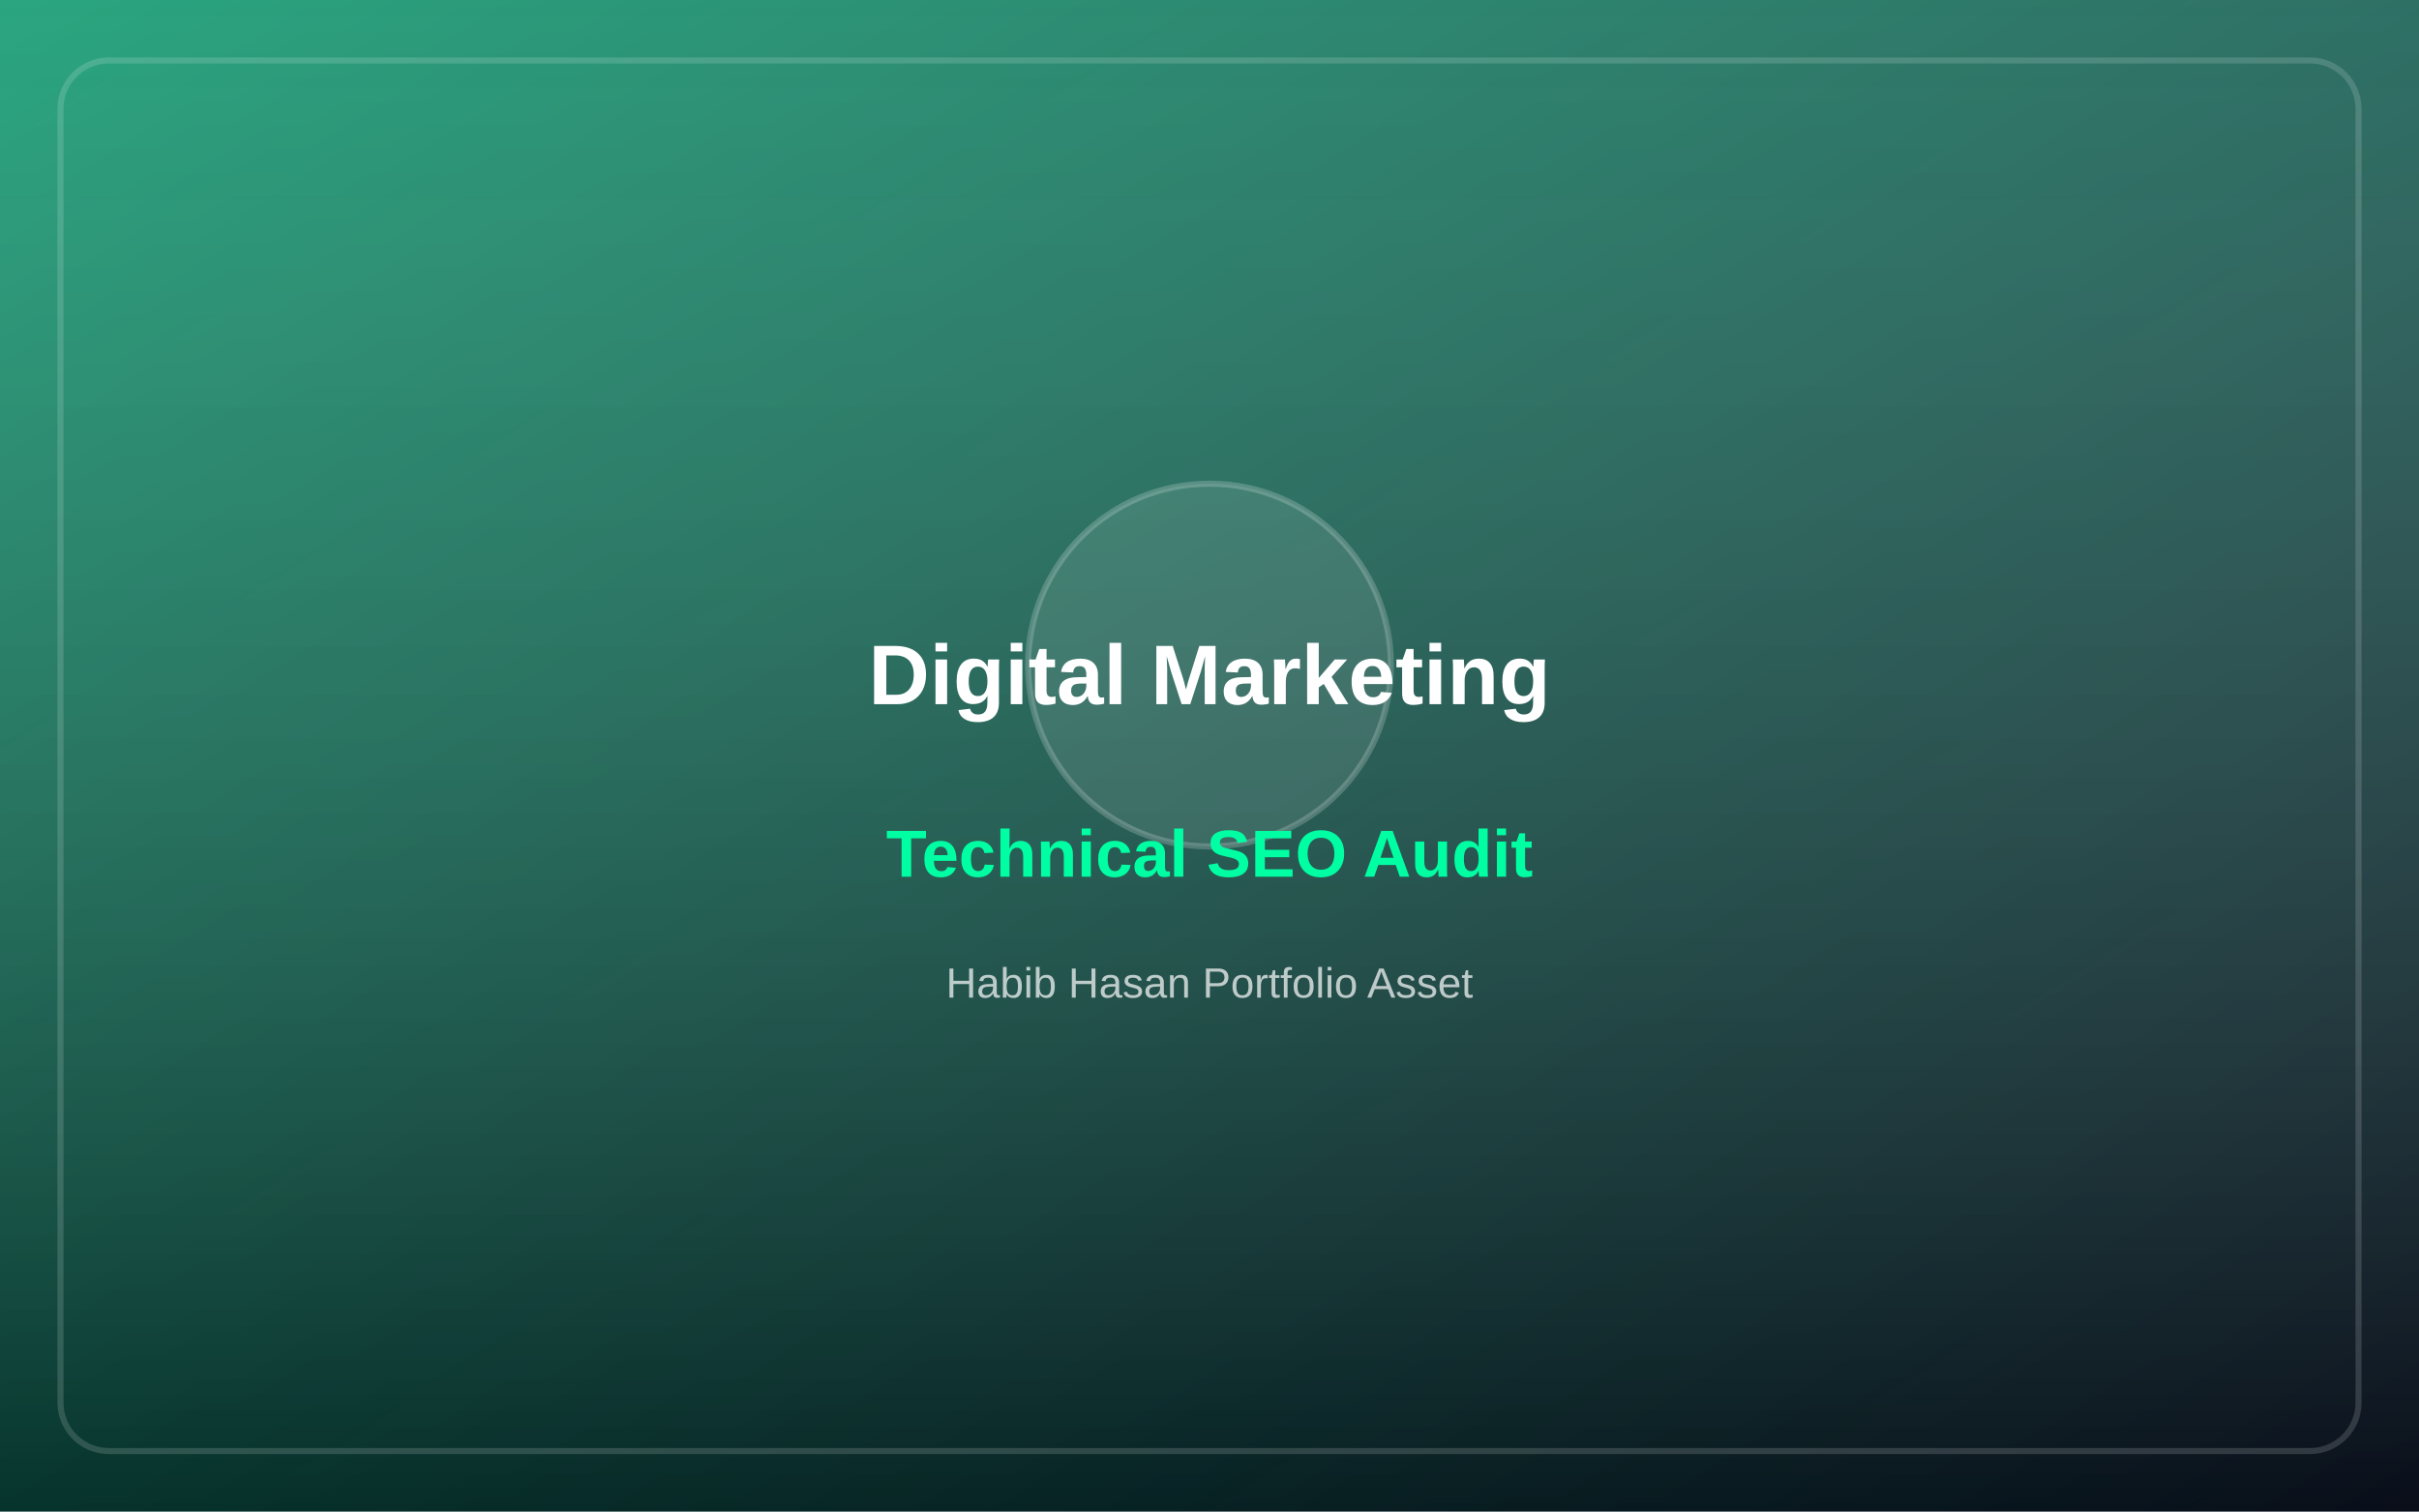
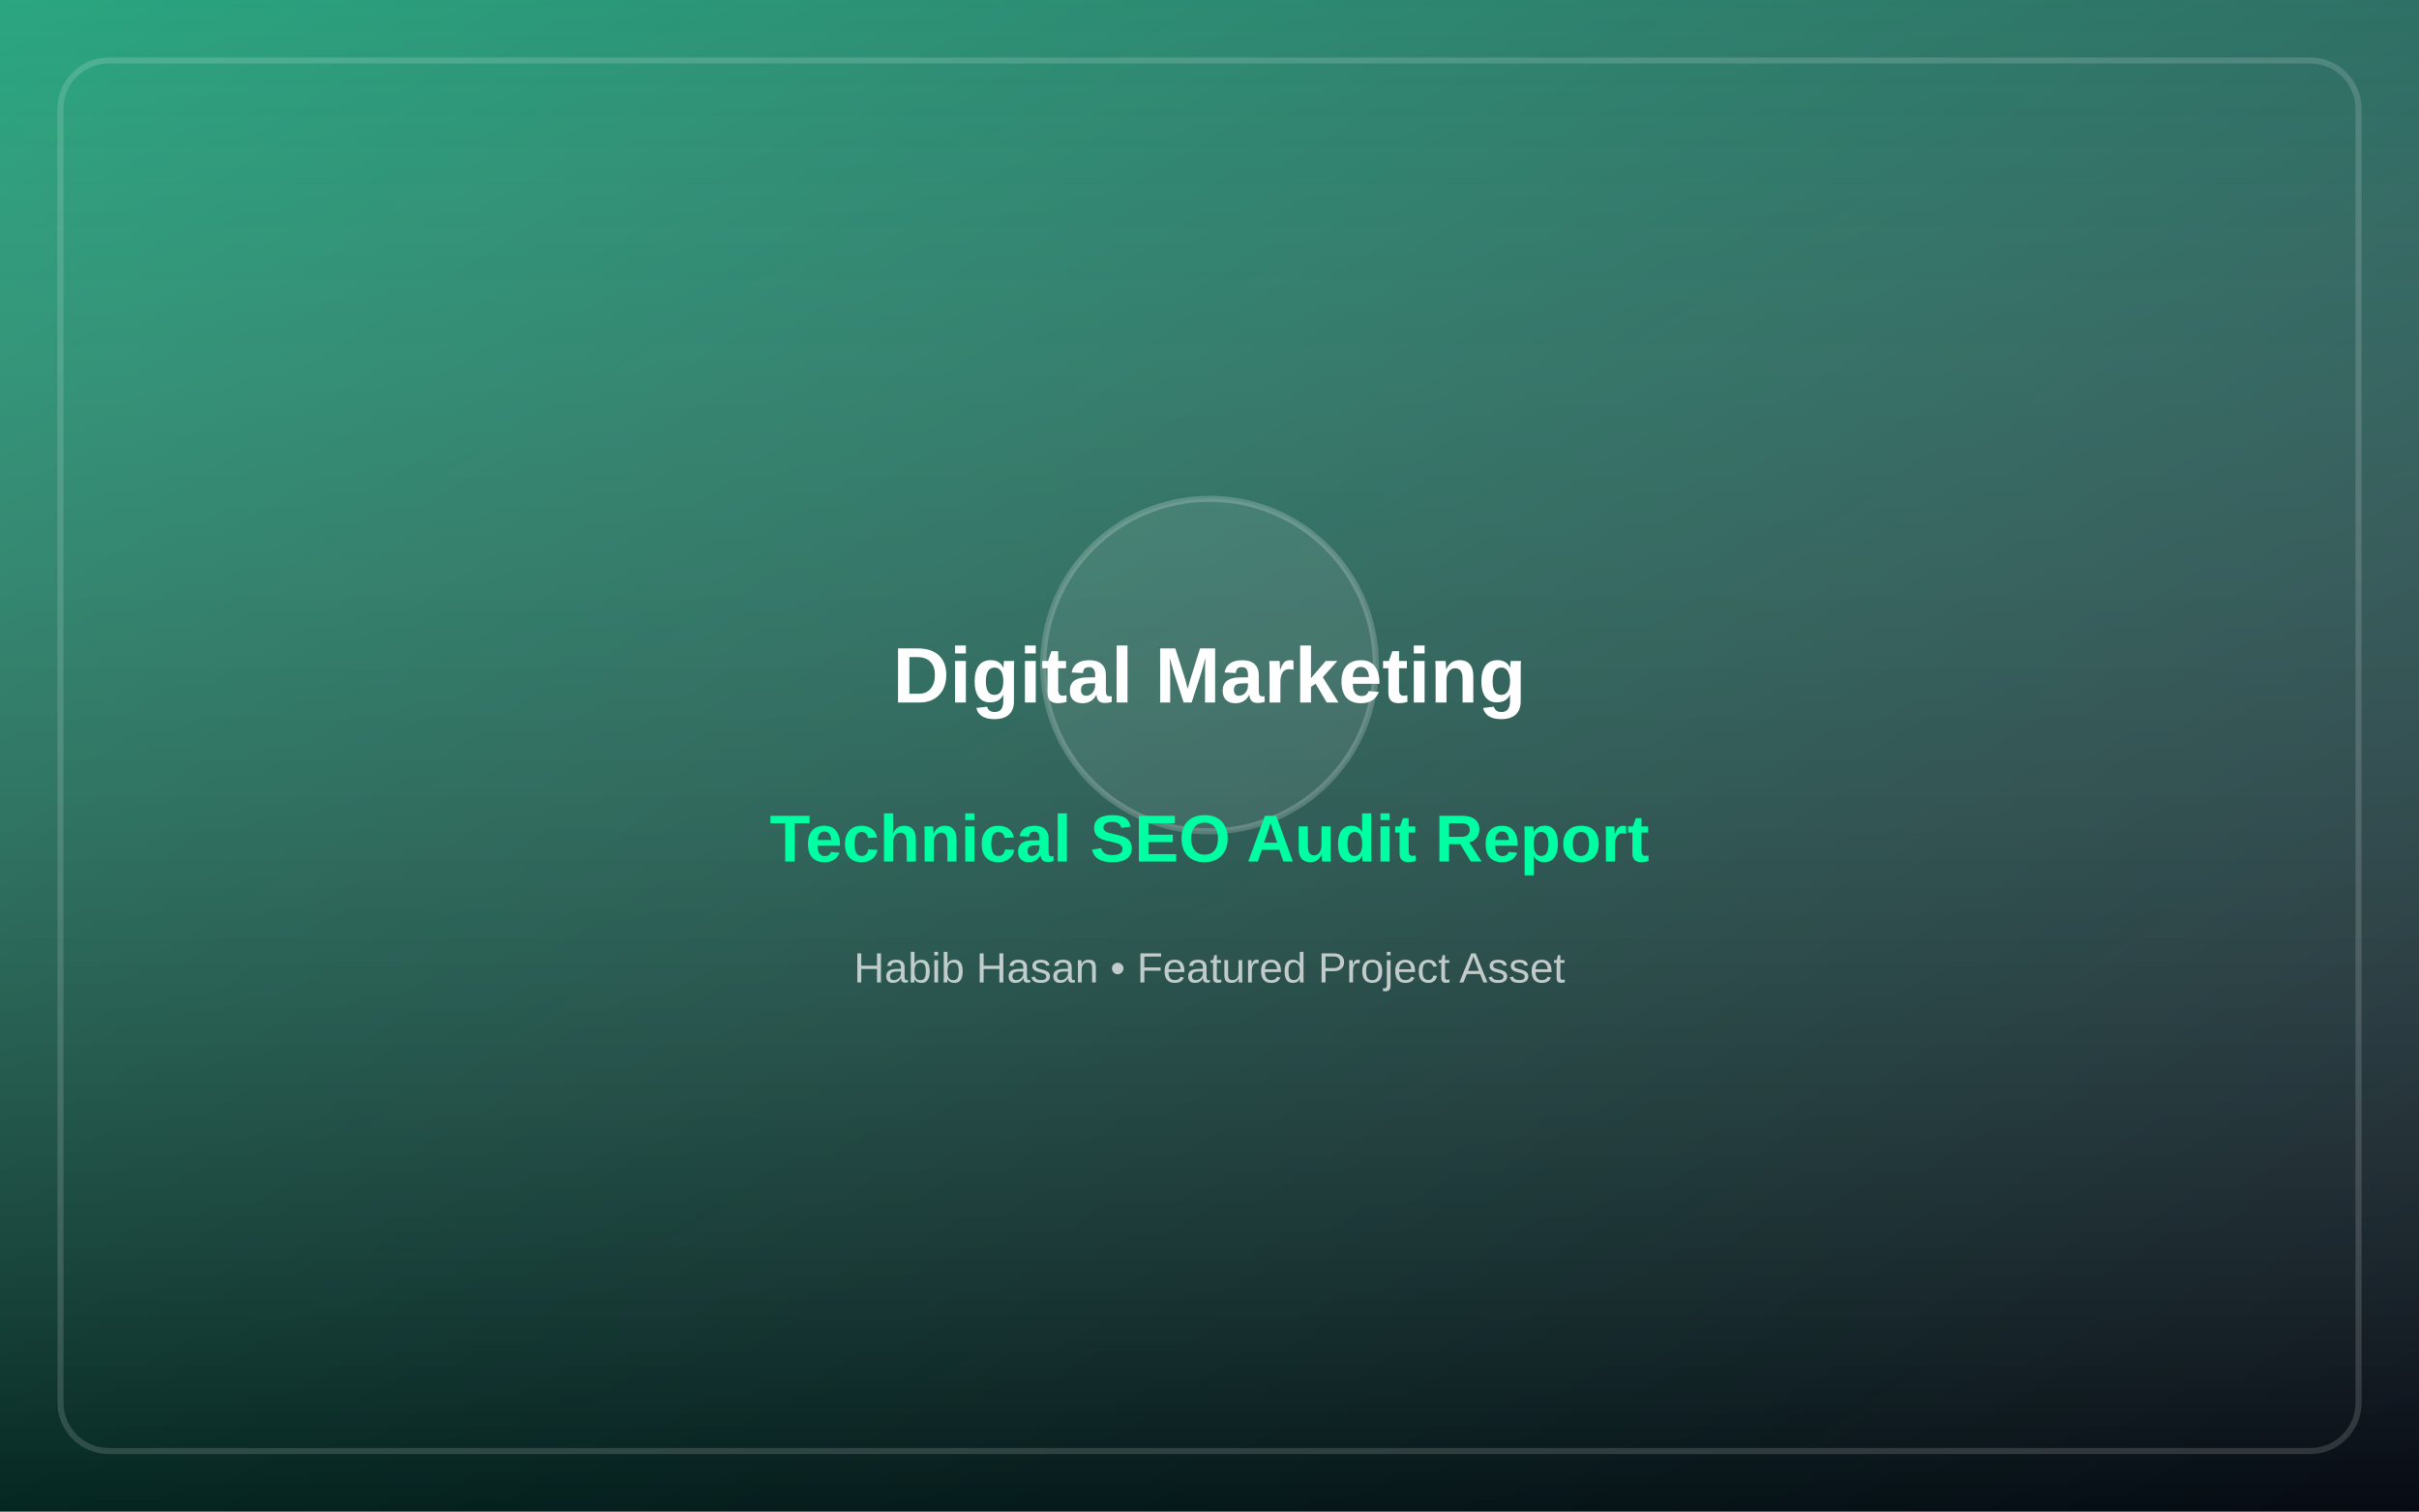
<svg xmlns="http://www.w3.org/2000/svg" width="800" height="500" viewBox="0 0 800 500">
  <defs>
-     <linearGradient id="bg" x1="0%" y1="0%" x2="100%" y2="100%">
+     <linearGradient id="bg_TechnicalSEOAuditReport" x1="0%" y1="0%" x2="100%" y2="100%">
      <stop offset="0%" stop-color="#059669" />
      <stop offset="100%" stop-color="#0F172A" />
    </linearGradient>
-     <linearGradient id="overlay" x1="0%" y1="0%" x2="0%" y2="100%">
+     <linearGradient id="overlay_TechnicalSEOAuditReport" x1="0%" y1="0%" x2="0%" y2="100%">
      <stop offset="0%" stop-color="rgba(255,255,255,0.15)" />
-       <stop offset="100%" stop-color="rgba(0,0,0,0.4)" />
+       <stop offset="100%" stop-color="rgba(0,0,0,0.55)" />
    </linearGradient>
  </defs>
-   <rect width="100%" height="100%" fill="url(#bg)" />
-   <rect width="100%" height="100%" fill="url(#overlay)" />
-   <circle cx="400" cy="220" r="60" fill="rgba(255,255,255,0.1)" stroke="rgba(255,255,255,0.2)" stroke-width="2" />
-   <text x="50%" y="225" font-family="Arial, sans-serif" font-size="28" font-weight="bold" fill="#ffffff" text-anchor="middle" dominant-baseline="middle">Digital Marketing</text>
-   <text x="50%" y="290" font-family="Arial, sans-serif" font-size="22" font-weight="600" fill="#00FFA3" text-anchor="middle">Technical SEO Audit</text>
-   <text x="50%" y="330" font-family="Arial, sans-serif" font-size="14" fill="rgba(255,255,255,0.7)" text-anchor="middle">Habib Hasan Portfolio Asset</text>
+   <rect width="100%" height="100%" fill="url(#bg_TechnicalSEOAuditReport)" />
+   <rect width="100%" height="100%" fill="url(#overlay_TechnicalSEOAuditReport)" />
+   <circle cx="400" cy="220" r="55" fill="rgba(255,255,255,0.08)" stroke="rgba(255,255,255,0.2)" stroke-width="2" />
+   <text x="50%" y="225" font-family="Outfit, Arial, sans-serif" font-size="26" font-weight="bold" fill="#ffffff" text-anchor="middle" dominant-baseline="middle">Digital Marketing</text>
+   <text x="50%" y="285" font-family="Outfit, Arial, sans-serif" font-size="22" font-weight="600" fill="#00FFA3" text-anchor="middle">Technical SEO Audit Report</text>
+   <text x="50%" y="325" font-family="Outfit, Arial, sans-serif" font-size="14" fill="rgba(255,255,255,0.7)" text-anchor="middle">Habib Hasan • Featured Project Asset</text>
  <rect x="20" y="20" width="760" height="460" fill="none" stroke="rgba(255,255,255,0.15)" stroke-width="2" rx="16" />
</svg>
